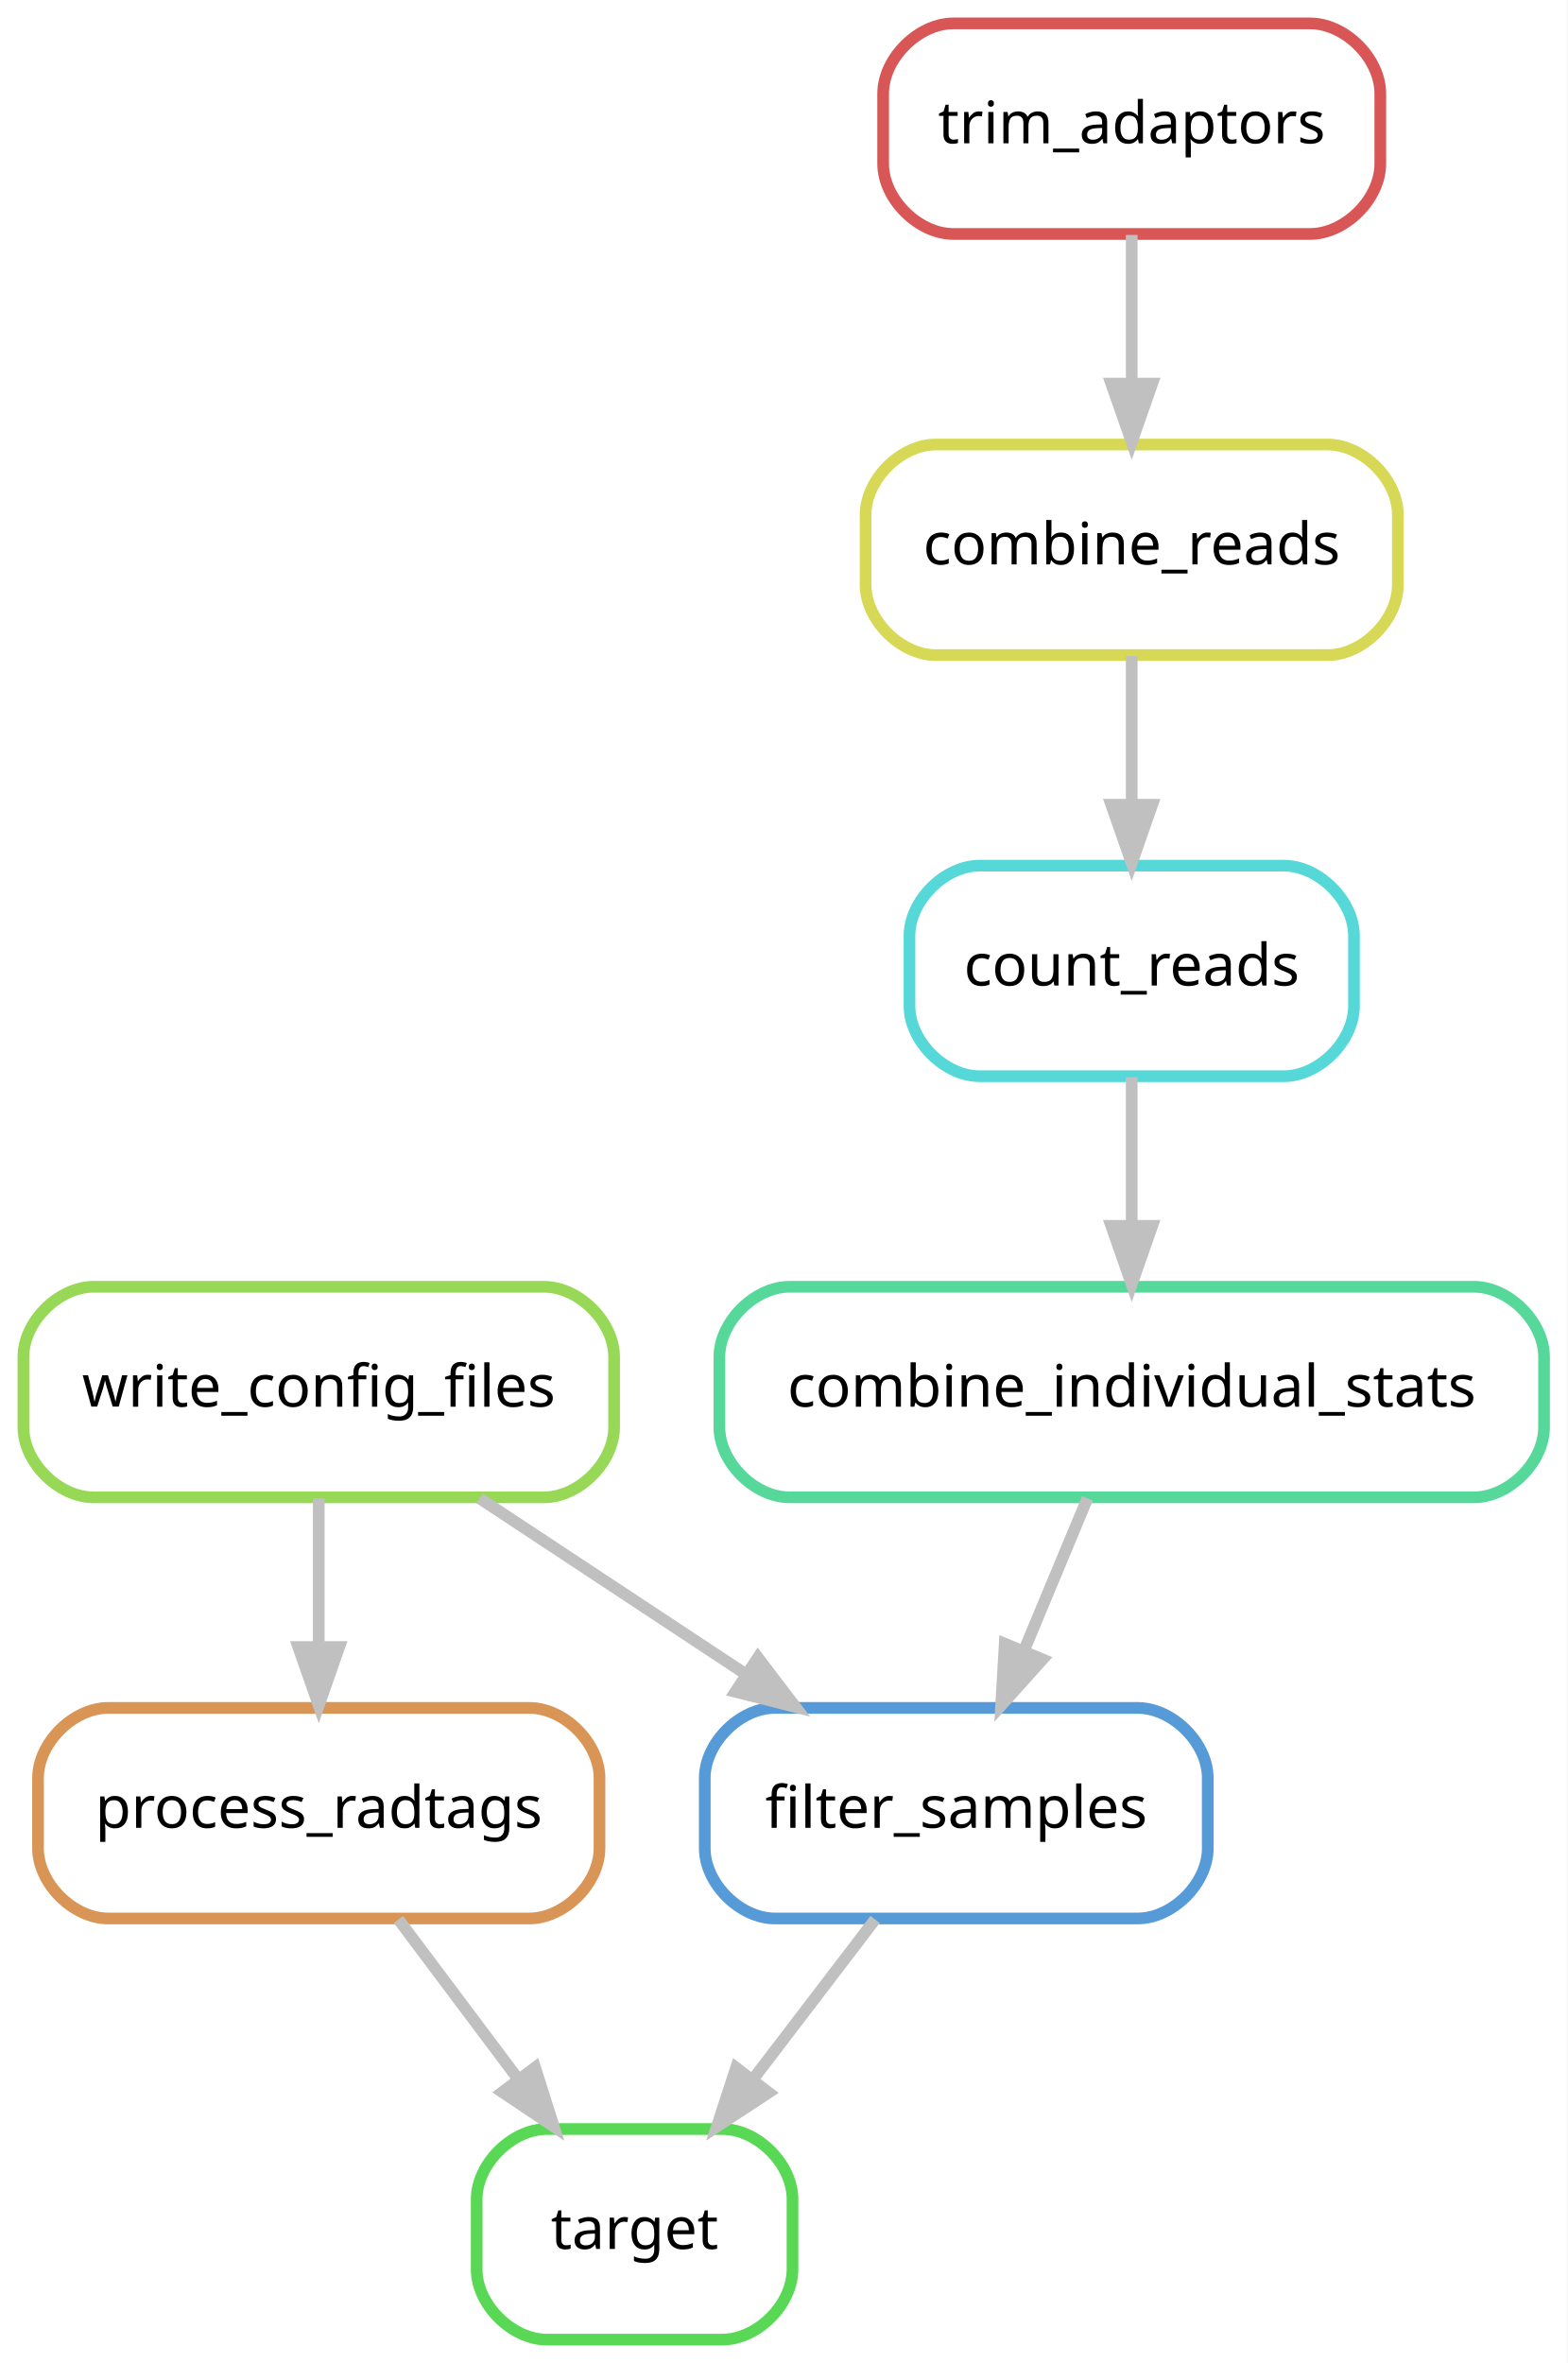
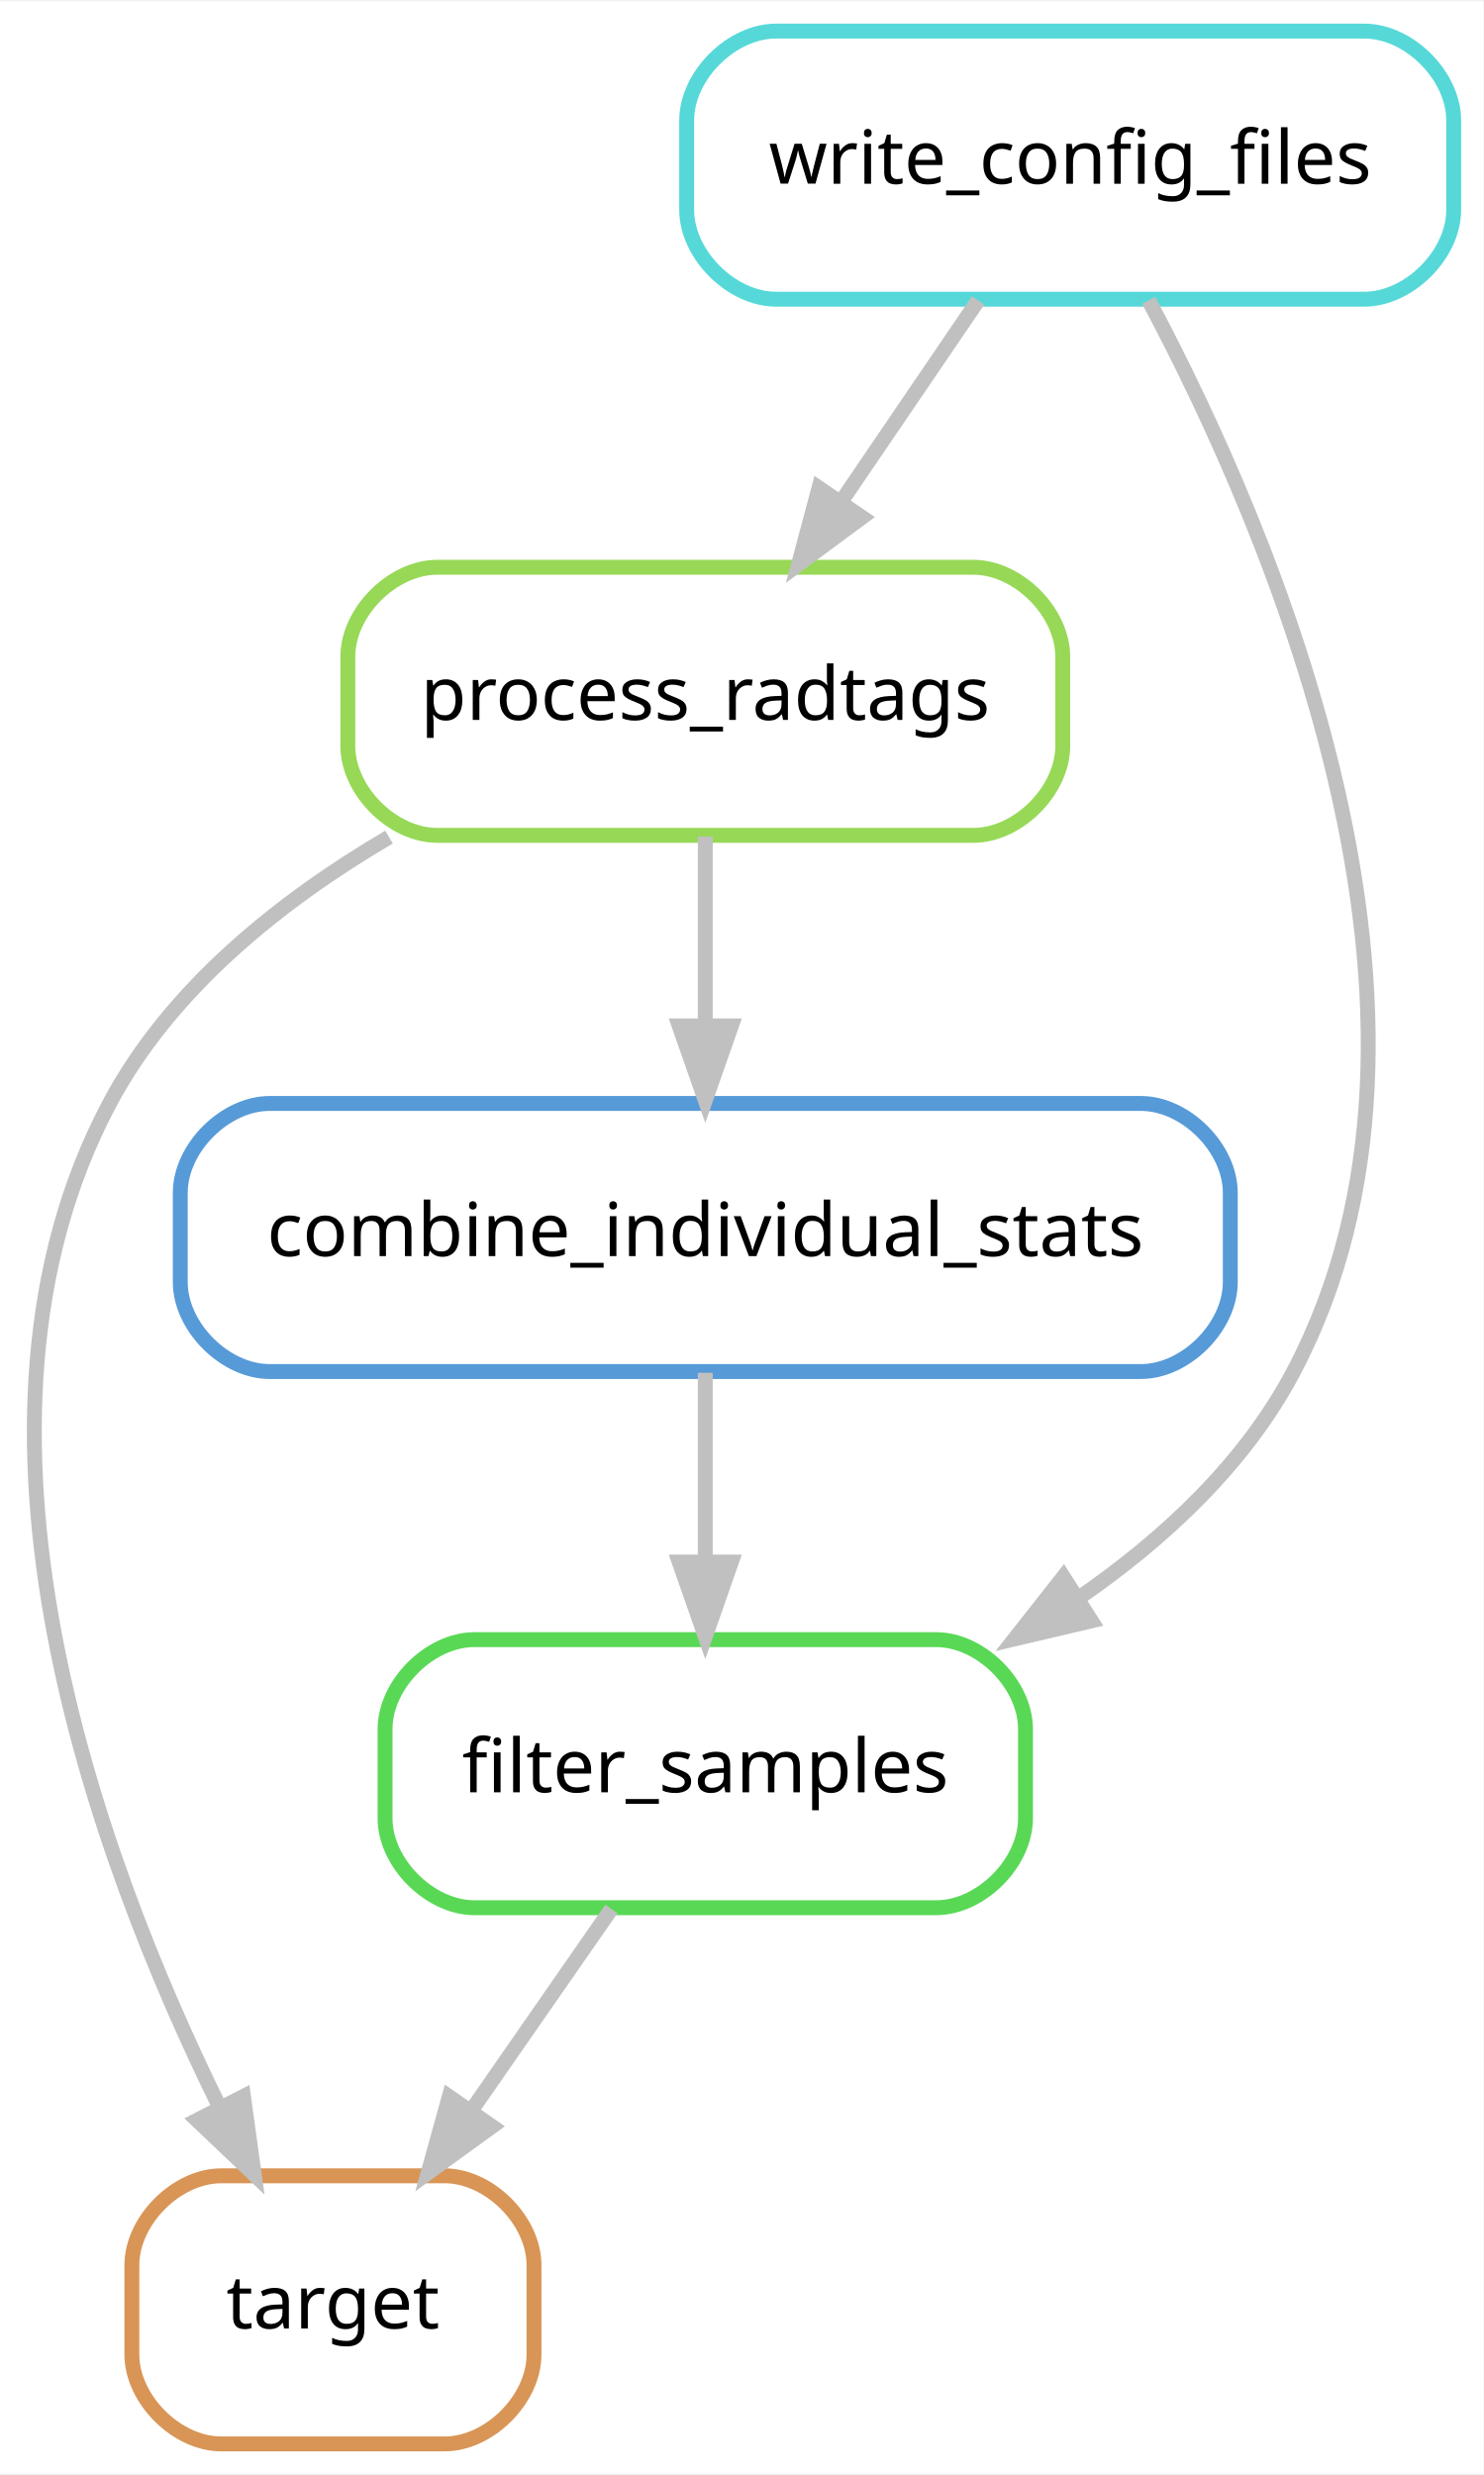
- <svg xmlns="http://www.w3.org/2000/svg" width="268pt" height="404pt" viewBox="0.00 0.00 268.00 404.00">
-   <g id="graph0" class="graph" transform="scale(1 1) rotate(0) translate(4 400)">
-     <polygon fill="#ffffff" stroke="transparent" points="-4,4 -4,-400 264,-400 264,4 -4,4" />
+ <svg xmlns="http://www.w3.org/2000/svg" width="199pt" height="332pt" viewBox="0.00 0.00 199.21 332.00">
+   <g id="graph0" class="graph" transform="scale(1 1) rotate(0) translate(4 328)">
+     <polygon fill="#ffffff" stroke="transparent" points="-4,4 -4,-328 195.208,-328 195.208,4 -4,4" />
    <g id="node1" class="node">
-       <path fill="none" stroke="#59d856" stroke-width="2" d="M119.5,-36C119.5,-36 89.5,-36 89.5,-36 83.5,-36 77.5,-30 77.5,-24 77.5,-24 77.5,-12 77.5,-12 77.5,-6 83.5,0 89.5,0 89.5,0 119.5,0 119.5,0 125.5,0 131.5,-6 131.5,-12 131.5,-12 131.5,-24 131.5,-24 131.5,-30 125.5,-36 119.5,-36" />
-       <text text-anchor="middle" x="104.5" y="-15.5" font-family="sans" font-size="10.00" fill="#000000">target</text>
+       <path fill="none" stroke="#d89556" stroke-width="2" d="M55.708,-36C55.708,-36 25.708,-36 25.708,-36 19.708,-36 13.708,-30 13.708,-24 13.708,-24 13.708,-12 13.708,-12 13.708,-6 19.708,0 25.708,0 25.708,0 55.708,0 55.708,0 61.708,0 67.708,-6 67.708,-12 67.708,-12 67.708,-24 67.708,-24 67.708,-30 61.708,-36 55.708,-36" />
+       <text text-anchor="middle" x="40.708" y="-15.5" font-family="sans" font-size="10.00" fill="#000000">target</text>
    </g>
    <g id="node2" class="node">
-       <path fill="none" stroke="#d89556" stroke-width="2" d="M86.5,-108C86.5,-108 14.5,-108 14.5,-108 8.5,-108 2.5,-102 2.5,-96 2.5,-96 2.5,-84 2.5,-84 2.5,-78 8.5,-72 14.5,-72 14.5,-72 86.5,-72 86.5,-72 92.5,-72 98.5,-78 98.5,-84 98.5,-84 98.5,-96 98.5,-96 98.5,-102 92.5,-108 86.5,-108" />
-       <text text-anchor="middle" x="50.5" y="-87.5" font-family="sans" font-size="10.00" fill="#000000">process_radtags</text>
+       <path fill="none" stroke="#97d856" stroke-width="2" d="M126.708,-252C126.708,-252 54.708,-252 54.708,-252 48.708,-252 42.708,-246 42.708,-240 42.708,-240 42.708,-228 42.708,-228 42.708,-222 48.708,-216 54.708,-216 54.708,-216 126.708,-216 126.708,-216 132.708,-216 138.708,-222 138.708,-228 138.708,-228 138.708,-240 138.708,-240 138.708,-246 132.708,-252 126.708,-252" />
+       <text text-anchor="middle" x="90.708" y="-231.5" font-family="sans" font-size="10.00" fill="#000000">process_radtags</text>
+     </g>
+     <g id="edge2" class="edge">
+       <path fill="none" stroke="#c0c0c0" stroke-width="2" d="M48.24,-215.77C33.623,-207.186 18.887,-195.389 10.708,-180 -12.262,-136.782 8.877,-78.964 25.422,-45.37" />
+       <polygon fill="#c0c0c0" stroke="#c0c0c0" stroke-width="2" points="28.692,-46.663 30.14,-36.167 22.463,-43.469 28.692,-46.663" />
+     </g>
+     <g id="node5" class="node">
+       <path fill="none" stroke="#569ad8" stroke-width="2" d="M149.208,-180C149.208,-180 32.208,-180 32.208,-180 26.208,-180 20.208,-174 20.208,-168 20.208,-168 20.208,-156 20.208,-156 20.208,-150 26.208,-144 32.208,-144 32.208,-144 149.208,-144 149.208,-144 155.208,-144 161.208,-150 161.208,-156 161.208,-156 161.208,-168 161.208,-168 161.208,-174 155.208,-180 149.208,-180" />
+       <text text-anchor="middle" x="90.708" y="-159.5" font-family="sans" font-size="10.00" fill="#000000">combine_individual_stats</text>
+     </g>
+     <g id="edge6" class="edge">
+       <path fill="none" stroke="#c0c0c0" stroke-width="2" d="M90.708,-215.831C90.708,-208.131 90.708,-198.974 90.708,-190.417" />
+       <polygon fill="#c0c0c0" stroke="#c0c0c0" stroke-width="2" points="94.208,-190.413 90.708,-180.413 87.208,-190.413 94.208,-190.413" />
+     </g>
+     <g id="node3" class="node">
+       <path fill="none" stroke="#59d856" stroke-width="2" d="M121.708,-108C121.708,-108 59.708,-108 59.708,-108 53.708,-108 47.708,-102 47.708,-96 47.708,-96 47.708,-84 47.708,-84 47.708,-78 53.708,-72 59.708,-72 59.708,-72 121.708,-72 121.708,-72 127.708,-72 133.708,-78 133.708,-84 133.708,-84 133.708,-96 133.708,-96 133.708,-102 127.708,-108 121.708,-108" />
+       <text text-anchor="middle" x="90.708" y="-87.5" font-family="sans" font-size="10.00" fill="#000000">filter_samples</text>
    </g>
    <g id="edge1" class="edge">
-       <path fill="none" stroke="#c0c0c0" stroke-width="2" d="M64.126,-71.831C70.346,-63.539 77.832,-53.557 84.66,-44.453" />
-       <polygon fill="#c0c0c0" stroke="#c0c0c0" stroke-width="2" points="87.49,-46.513 90.69,-36.413 81.89,-42.313 87.49,-46.513" />
-     </g>
-     <g id="node3" class="node">
-       <path fill="none" stroke="#569ad8" stroke-width="2" d="M190.5,-108C190.5,-108 128.5,-108 128.5,-108 122.5,-108 116.5,-102 116.5,-96 116.5,-96 116.5,-84 116.5,-84 116.5,-78 122.5,-72 128.5,-72 128.5,-72 190.5,-72 190.5,-72 196.5,-72 202.5,-78 202.5,-84 202.5,-84 202.5,-96 202.5,-96 202.5,-102 196.5,-108 190.5,-108" />
-       <text text-anchor="middle" x="159.5" y="-87.5" font-family="sans" font-size="10.00" fill="#000000">filter_samples</text>
-     </g>
-     <g id="edge2" class="edge">
-       <path fill="none" stroke="#c0c0c0" stroke-width="2" d="M145.621,-71.831C139.286,-63.539 131.662,-53.557 124.707,-44.453" />
-       <polygon fill="#c0c0c0" stroke="#c0c0c0" stroke-width="2" points="127.418,-42.235 118.566,-36.413 121.855,-46.485 127.418,-42.235" />
+       <path fill="none" stroke="#c0c0c0" stroke-width="2" d="M78.091,-71.831C72.391,-63.623 65.542,-53.761 59.272,-44.732" />
+       <polygon fill="#c0c0c0" stroke="#c0c0c0" stroke-width="2" points="62.074,-42.631 53.495,-36.413 56.324,-46.623 62.074,-42.631" />
    </g>
    <g id="node4" class="node">
-       <path fill="none" stroke="#97d856" stroke-width="2" d="M89,-180C89,-180 12,-180 12,-180 6,-180 0,-174 0,-168 0,-168 0,-156 0,-156 0,-150 6,-144 12,-144 12,-144 89,-144 89,-144 95,-144 101,-150 101,-156 101,-156 101,-168 101,-168 101,-174 95,-180 89,-180" />
-       <text text-anchor="middle" x="50.5" y="-159.5" font-family="sans" font-size="10.00" fill="#000000">write_config_files</text>
+       <path fill="none" stroke="#56d8d8" stroke-width="2" d="M179.208,-324C179.208,-324 100.208,-324 100.208,-324 94.208,-324 88.208,-318 88.208,-312 88.208,-312 88.208,-300 88.208,-300 88.208,-294 94.208,-288 100.208,-288 100.208,-288 179.208,-288 179.208,-288 185.208,-288 191.208,-294 191.208,-300 191.208,-300 191.208,-312 191.208,-312 191.208,-318 185.208,-324 179.208,-324" />
+       <text text-anchor="middle" x="139.708" y="-303.5" font-family="sans" font-size="10.00" fill="#000000">write_config_files</text>
    </g>
    <g id="edge3" class="edge">
-       <path fill="none" stroke="#c0c0c0" stroke-width="2" d="M50.5,-143.831C50.5,-136.131 50.5,-126.974 50.5,-118.417" />
-       <polygon fill="#c0c0c0" stroke="#c0c0c0" stroke-width="2" points="54,-118.413 50.5,-108.413 47,-118.413 54,-118.413" />
+       <path fill="none" stroke="#c0c0c0" stroke-width="2" d="M127.343,-287.831C121.757,-279.623 115.045,-269.761 108.901,-260.732" />
+       <polygon fill="#c0c0c0" stroke="#c0c0c0" stroke-width="2" points="111.759,-258.711 103.239,-252.413 105.972,-262.65 111.759,-258.711" />
    </g>
    <g id="edge4" class="edge">
-       <path fill="none" stroke="#c0c0c0" stroke-width="2" d="M78.005,-143.831C91.818,-134.707 108.726,-123.539 123.553,-113.745" />
-       <polygon fill="#c0c0c0" stroke="#c0c0c0" stroke-width="2" points="125.589,-116.595 132.004,-108.163 121.73,-110.754 125.589,-116.595" />
-     </g>
-     <g id="node5" class="node">
-       <path fill="none" stroke="#56d89a" stroke-width="2" d="M248,-180C248,-180 131,-180 131,-180 125,-180 119,-174 119,-168 119,-168 119,-156 119,-156 119,-150 125,-144 131,-144 131,-144 248,-144 248,-144 254,-144 260,-150 260,-156 260,-156 260,-168 260,-168 260,-174 254,-180 248,-180" />
-       <text text-anchor="middle" x="189.5" y="-159.5" font-family="sans" font-size="10.00" fill="#000000">combine_individual_stats</text>
+       <path fill="none" stroke="#c0c0c0" stroke-width="2" d="M150.246,-287.848C166.862,-256.633 194.806,-191.558 169.708,-144 163.156,-131.586 152.324,-121.484 140.75,-113.52" />
+       <polygon fill="#c0c0c0" stroke="#c0c0c0" stroke-width="2" points="142.556,-110.521 132.242,-108.097 138.793,-116.424 142.556,-110.521" />
    </g>
    <g id="edge5" class="edge">
-       <path fill="none" stroke="#c0c0c0" stroke-width="2" d="M181.93,-143.831C178.651,-135.962 174.738,-126.571 171.106,-117.853" />
-       <polygon fill="#c0c0c0" stroke="#c0c0c0" stroke-width="2" points="174.249,-116.298 167.172,-108.413 167.788,-118.99 174.249,-116.298" />
-     </g>
-     <g id="node6" class="node">
-       <path fill="none" stroke="#56d8d8" stroke-width="2" d="M215.5,-252C215.5,-252 163.5,-252 163.5,-252 157.5,-252 151.5,-246 151.5,-240 151.5,-240 151.5,-228 151.5,-228 151.5,-222 157.5,-216 163.5,-216 163.5,-216 215.5,-216 215.5,-216 221.5,-216 227.5,-222 227.5,-228 227.5,-228 227.5,-240 227.5,-240 227.5,-246 221.5,-252 215.5,-252" />
-       <text text-anchor="middle" x="189.5" y="-231.5" font-family="sans" font-size="10.00" fill="#000000">count_reads</text>
-     </g>
-     <g id="edge6" class="edge">
-       <path fill="none" stroke="#c0c0c0" stroke-width="2" d="M189.5,-215.831C189.5,-208.131 189.5,-198.974 189.5,-190.417" />
-       <polygon fill="#c0c0c0" stroke="#c0c0c0" stroke-width="2" points="193,-190.413 189.5,-180.413 186,-190.413 193,-190.413" />
-     </g>
-     <g id="node7" class="node">
-       <path fill="none" stroke="#d6d856" stroke-width="2" d="M223,-324C223,-324 156,-324 156,-324 150,-324 144,-318 144,-312 144,-312 144,-300 144,-300 144,-294 150,-288 156,-288 156,-288 223,-288 223,-288 229,-288 235,-294 235,-300 235,-300 235,-312 235,-312 235,-318 229,-324 223,-324" />
-       <text text-anchor="middle" x="189.5" y="-303.5" font-family="sans" font-size="10.00" fill="#000000">combine_reads</text>
-     </g>
-     <g id="edge7" class="edge">
-       <path fill="none" stroke="#c0c0c0" stroke-width="2" d="M189.5,-287.831C189.5,-280.131 189.5,-270.974 189.5,-262.417" />
-       <polygon fill="#c0c0c0" stroke="#c0c0c0" stroke-width="2" points="193,-262.413 189.5,-252.413 186,-262.413 193,-262.413" />
-     </g>
-     <g id="node8" class="node">
-       <path fill="none" stroke="#d85656" stroke-width="2" d="M220,-396C220,-396 159,-396 159,-396 153,-396 147,-390 147,-384 147,-384 147,-372 147,-372 147,-366 153,-360 159,-360 159,-360 220,-360 220,-360 226,-360 232,-366 232,-372 232,-372 232,-384 232,-384 232,-390 226,-396 220,-396" />
-       <text text-anchor="middle" x="189.5" y="-375.5" font-family="sans" font-size="10.00" fill="#000000">trim_adaptors</text>
-     </g>
-     <g id="edge8" class="edge">
-       <path fill="none" stroke="#c0c0c0" stroke-width="2" d="M189.5,-359.831C189.5,-352.131 189.5,-342.974 189.5,-334.417" />
-       <polygon fill="#c0c0c0" stroke="#c0c0c0" stroke-width="2" points="193,-334.413 189.5,-324.413 186,-334.413 193,-334.413" />
+       <path fill="none" stroke="#c0c0c0" stroke-width="2" d="M90.708,-143.831C90.708,-136.131 90.708,-126.974 90.708,-118.417" />
+       <polygon fill="#c0c0c0" stroke="#c0c0c0" stroke-width="2" points="94.208,-118.413 90.708,-108.413 87.208,-118.413 94.208,-118.413" />
    </g>
  </g>
</svg>
